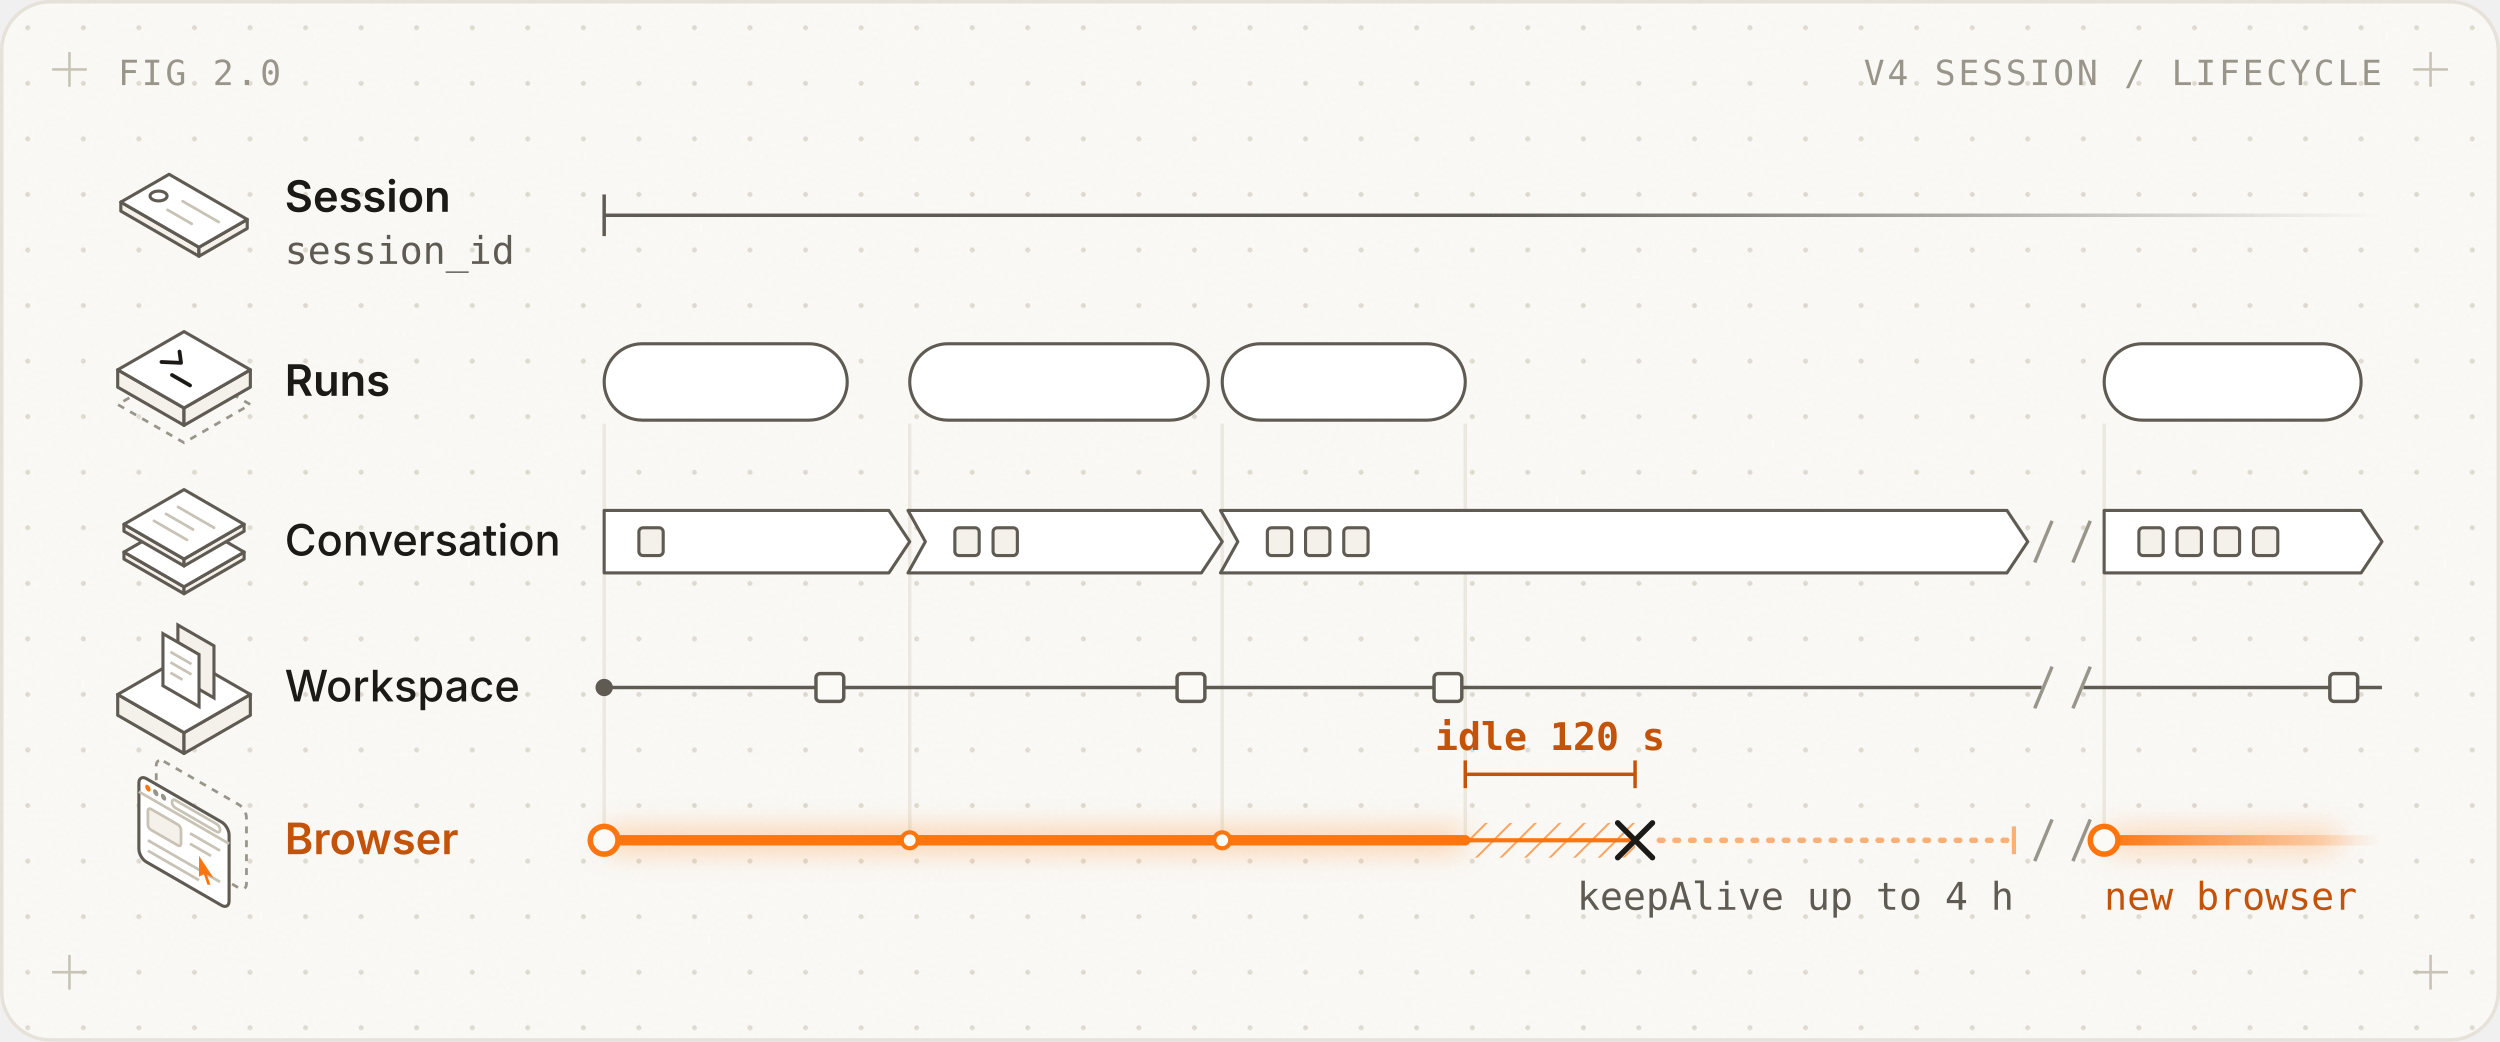
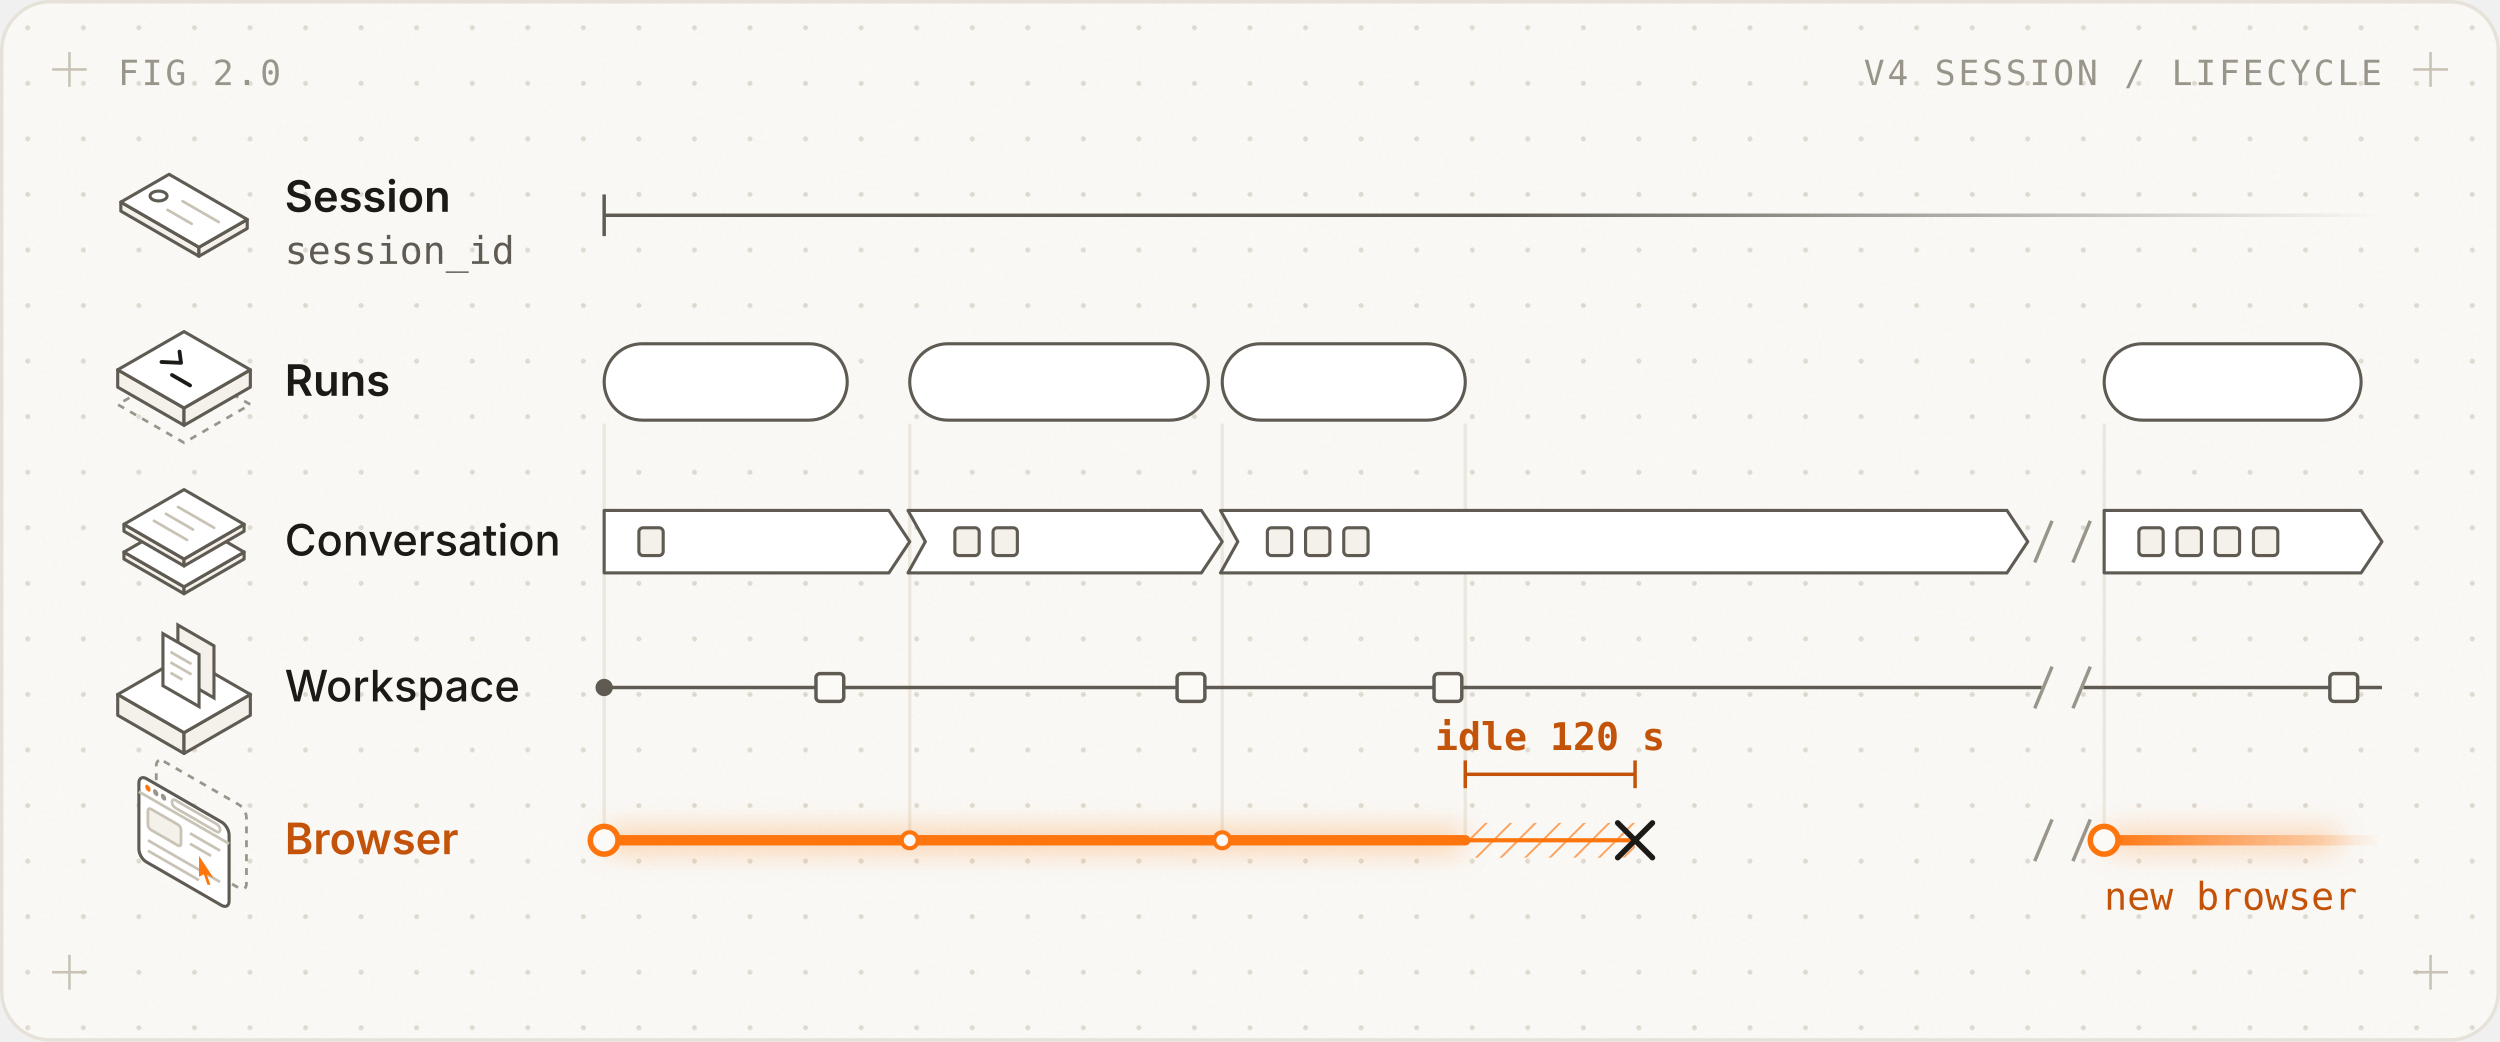
<svg xmlns="http://www.w3.org/2000/svg" viewBox="0 0 720 300" width="720" height="300" role="img" aria-labelledby="t d" fill="none">
  <style>.s{font-family:Geist, Inter, -apple-system, BlinkMacSystemFont, 'Segoe UI', Helvetica, Arial, sans-serif}.m{font-family:'Geist Mono', ui-monospace, SFMono-Regular, Menlo, monospace}text{font-kerning:normal}@keyframes cur{0%,100%{transform:translate(0,0)}35%{transform:translate(-6px,-4px)}70%{transform:translate(-11px,1px)}}@media (prefers-reduced-motion:no-preference){.cur{animation:cur 6s ease-in-out infinite}}@keyframes r1{0%,0.00%{fill-opacity:0;stroke-opacity:0}0.40%,10.64%{fill-opacity:1;stroke-opacity:1}10.94%,100%{fill-opacity:0;stroke-opacity:0}}@media (prefers-reduced-motion:no-preference){.r1{animation:r1 12s linear infinite}}@keyframes r2{0%,13.45%{fill-opacity:0;stroke-opacity:0}13.75%,26.89%{fill-opacity:1;stroke-opacity:1}27.19%,100%{fill-opacity:0;stroke-opacity:0}}@media (prefers-reduced-motion:no-preference){.r2{animation:r2 12s linear infinite}}@keyframes r3{0%,27.51%{fill-opacity:0;stroke-opacity:0}27.81%,38.45%{fill-opacity:1;stroke-opacity:1}38.75%,100%{fill-opacity:0;stroke-opacity:0}}@media (prefers-reduced-motion:no-preference){.r3{animation:r3 12s linear infinite}}@keyframes r5{0%,67.20%{fill-opacity:0;stroke-opacity:0}67.50%,78.76%{fill-opacity:1;stroke-opacity:1}79.06%,100%{fill-opacity:0;stroke-opacity:0}}@media (prefers-reduced-motion:no-preference){.r5{animation:r5 12s linear infinite}}@keyframes w1{0%,9.70%{fill-opacity:0;stroke-opacity:0}10.00%,80.00%{fill-opacity:1;stroke-opacity:1}86.00%,100%{fill-opacity:0;stroke-opacity:0}}@media (prefers-reduced-motion:no-preference){.w1{animation:w1 12s linear infinite}}@keyframes w2{0%,25.95%{fill-opacity:0;stroke-opacity:0}26.25%,80.00%{fill-opacity:1;stroke-opacity:1}86.00%,100%{fill-opacity:0;stroke-opacity:0}}@media (prefers-reduced-motion:no-preference){.w2{animation:w2 12s linear infinite}}@keyframes w3{0%,37.51%{fill-opacity:0;stroke-opacity:0}37.81%,80.00%{fill-opacity:1;stroke-opacity:1}86.00%,100%{fill-opacity:0;stroke-opacity:0}}@media (prefers-reduced-motion:no-preference){.w3{animation:w3 12s linear infinite}}@keyframes w5{0%,77.83%{fill-opacity:0;stroke-opacity:0}78.12%,80.00%{fill-opacity:1;stroke-opacity:1}86.00%,100%{fill-opacity:0;stroke-opacity:0}}@media (prefers-reduced-motion:no-preference){.w5{animation:w5 12s linear infinite}}@keyframes idl{0%,38.45%{fill-opacity:0;stroke-opacity:0}38.75%,46.09%{fill-opacity:.22;stroke-opacity:1}46.39%,100%{fill-opacity:0;stroke-opacity:0}}@media (prefers-reduced-motion:no-preference){.idl{animation:idl 12s linear infinite}}@keyframes ph{0%{transform:translateX(0)}80%,100%{transform:translateX(512px)}}@keyframes phl{0%,1%{stroke-opacity:0}4%,80%{stroke-opacity:1}86%,100%{stroke-opacity:0}}@keyframes phd{0%,46.39%{fill-opacity:1;stroke-opacity:1}46.79%,67.10%{fill-opacity:0;stroke-opacity:0}67.50%,80%{fill-opacity:1;stroke-opacity:1}86%,100%{fill-opacity:0;stroke-opacity:0}}@media (prefers-reduced-motion:no-preference){.ph{animation:ph 12s linear infinite}.phl{animation:phl 12s linear infinite}.phd{animation:phd 12s linear infinite}}</style>
  <defs>
    <pattern id="dots" width="16" height="16" patternUnits="userSpaceOnUse">
      <circle cx="8" cy="8" r="0.7" fill="#DDD8CD" />
    </pattern>
    <filter id="grain" x="0" y="0" width="100%" height="100%">
      <feTurbulence type="fractalNoise" baseFrequency="0.9" numOctaves="2" seed="7" stitchTiles="stitch" />
      <feColorMatrix values="0 0 0 0 0.5  0 0 0 0 0.5  0 0 0 0 0.5  0 0 0 0.05 0" />
    </filter>
    <clipPath id="card">
      <rect x="0.5" y="0.5" width="719" height="299" rx="14" />
    </clipPath>
    <marker id="ah3" viewBox="0 0 10 10" refX="8.5" refY="5" markerWidth="7" markerHeight="7" orient="auto">
      <path d="M1 1.5 L9 5 L1 8.5" stroke="#9A958A" stroke-width="1.3" fill="none" stroke-linecap="round" stroke-linejoin="round" />
    </marker>
    <pattern id="hatch" width="5" height="5" patternUnits="userSpaceOnUse" patternTransform="rotate(45)">
      <line x1="0" y1="0" x2="0" y2="5" stroke="#FE750E" stroke-width="1.2" stroke-opacity=".6" />
    </pattern>
    <linearGradient id="fade" x1="0" x2="1">
      <stop offset="0" stop-color="#FE750E" />
      <stop offset="1" stop-color="#FE750E" stop-opacity="0" />
    </linearGradient>
    <linearGradient id="fadeI" x1="0" x2="1">
      <stop offset="0" stop-color="#5F5B53" />
      <stop offset="1" stop-color="#5F5B53" stop-opacity="0" />
    </linearGradient>
    <filter id="glow" filterUnits="userSpaceOnUse" x="0" y="0" width="720" height="300">
      <feGaussianBlur stdDeviation="4" />
    </filter>
  </defs>
  <rect x="0.5" y="0.5" width="719" height="299" rx="14" fill="#FBFAF7" />
  <g clip-path="url(#card)">
    <rect width="720" height="300" fill="url(#dots)" />
    <rect width="720" height="300" filter="url(#grain)" />
  </g>
  <rect x="0.5" y="0.5" width="719" height="299" rx="14" fill="none" stroke="#E6E2D9" />
  <path d="M15 20h10M20 15v10" stroke="#C9C3B6" stroke-width="0.75" />
  <path d="M695 20h10M700 15v10" stroke="#C9C3B6" stroke-width="0.75" />
  <path d="M15 280h10M20 275v10" stroke="#C9C3B6" stroke-width="0.75" />
  <path d="M695 280h10M700 275v10" stroke="#C9C3B6" stroke-width="0.75" />
  <text x="34.0" y="24.5" font-size="10" fill="#9A958A" letter-spacing="0.08em" class="m">FIG 2.0</text>
  <text x="686.0" y="24.5" font-size="10" fill="#9A958A" text-anchor="end" letter-spacing="0.08em" class="m">V4 SESSION / LIFECYCLE</text>
  <polygon points="34.8,58.2 57.3,71.2 57.3,73.8 34.8,60.8" fill="#F4F1EA" stroke="#5F5B53" stroke-width="0.9" stroke-linejoin="round" />
  <polygon points="71.2,63.2 57.3,71.2 57.3,73.8 71.2,65.8" fill="#F4F1EA" stroke="#5F5B53" stroke-width="0.9" stroke-linejoin="round" />
  <polygon points="48.7,50.2 71.2,63.2 57.3,71.2 34.8,58.2" fill="#FFFFFF" stroke="#5F5B53" stroke-width="0.9" stroke-linejoin="round" />
  <g transform="matrix(0.866,0.5,-0.866,0.5,48.7,50.2)">
    <circle cx="4.5" cy="8" r="2" stroke="#5F5B53" stroke-width="0.9" vector-effect="non-scaling-stroke" />
    <path d="M10 5.5h12M10 10.5h8" stroke="#C9C3B6" stroke-width="0.8" stroke-linecap="round" vector-effect="non-scaling-stroke" />
  </g>
  <text x="82.0" y="61.0" font-size="12.5" fill="#1B1A17" font-weight="600" class="s">Session</text>
  <text x="82.0" y="76.0" font-size="11" fill="#5F5B53" class="m">session_id</text>
  <polygon points="53.0,105.5 72.1,116.5 53.0,127.5 33.9,116.5" stroke="#9A958A" stroke-width="0.8" stroke-dasharray="2 2" />
  <polygon points="33.9,106.5 53.0,117.5 53.0,122.5 33.9,111.5" fill="#F4F1EA" stroke="#5F5B53" stroke-width="0.9" stroke-linejoin="round" />
  <polygon points="72.1,106.5 53.0,117.5 53.0,122.5 72.1,111.5" fill="#F4F1EA" stroke="#5F5B53" stroke-width="0.9" stroke-linejoin="round" />
  <polygon points="53.0,95.5 72.1,106.5 53.0,117.5 33.9,106.5" fill="#FFFFFF" stroke="#5F5B53" stroke-width="0.9" stroke-linejoin="round" />
  <g transform="matrix(0.866,0.5,-0.866,0.5,53.0,95.5)">
    <path d="M5 6.5l3.5 3l-3.5 3M10.5 14.5h6" stroke="#1B1A17" stroke-width="1.1" stroke-linecap="round" stroke-linejoin="round" vector-effect="non-scaling-stroke" />
  </g>
  <polygon points="35.7,159.0 53.0,169.0 53.0,171.0 35.7,161.0" fill="#F4F1EA" stroke="#5F5B53" stroke-width="0.9" stroke-linejoin="round" />
  <polygon points="70.3,159.0 53.0,169.0 53.0,171.0 70.3,161.0" fill="#F4F1EA" stroke="#5F5B53" stroke-width="0.9" stroke-linejoin="round" />
  <polygon points="53.0,149.0 70.3,159.0 53.0,169.0 35.7,159.0" fill="#FFFFFF" stroke="#5F5B53" stroke-width="0.9" stroke-linejoin="round" />
  <polygon points="35.7,151.0 53.0,161.0 53.0,163.0 35.7,153.0" fill="#F4F1EA" stroke="#5F5B53" stroke-width="0.9" stroke-linejoin="round" />
  <polygon points="70.3,151.0 53.0,161.0 53.0,163.0 70.3,153.0" fill="#F4F1EA" stroke="#5F5B53" stroke-width="0.9" stroke-linejoin="round" />
  <polygon points="53.0,141.0 70.3,151.0 53.0,161.0 35.7,151.0" fill="#FFFFFF" stroke="#5F5B53" stroke-width="0.9" stroke-linejoin="round" />
  <g transform="matrix(0.866,0.5,-0.866,0.5,53.0,141.0)">
    <path d="M4 6h12M4 10h9M4 14h11" stroke="#C9C3B6" stroke-width="0.8" stroke-linecap="round" vector-effect="non-scaling-stroke" />
  </g>
  <polygon points="33.9,200.0 53.0,211.0 53.0,217.0 33.9,206.0" fill="#F4F1EA" stroke="#5F5B53" stroke-width="0.9" stroke-linejoin="round" />
  <polygon points="72.1,200.0 53.0,211.0 53.0,217.0 72.1,206.0" fill="#F4F1EA" stroke="#5F5B53" stroke-width="0.9" stroke-linejoin="round" />
  <polygon points="53.0,189.0 72.1,200.0 53.0,211.0 33.9,200.0" fill="#FFFFFF" stroke="#5F5B53" stroke-width="0.9" stroke-linejoin="round" />
  <g transform="matrix(0.866,0.5,0,1,46.9,198.5)">
    <rect x="5" y="-21" width="12" height="15" fill="#F4F1EA" stroke="#5F5B53" stroke-width="0.9" vector-effect="non-scaling-stroke" />
  </g>
  <g transform="matrix(0.866,0.5,0,1,42.6,201.0)">
    <rect x="5" y="-21" width="12" height="15" fill="#FFFFFF" stroke="#5F5B53" stroke-width="0.9" vector-effect="non-scaling-stroke" />
    <path d="M7.5 -17h7M7.5 -14h7M7.5 -11h4" stroke="#C9C3B6" stroke-width="0.8" vector-effect="non-scaling-stroke" />
  </g>
  <g transform="matrix(0.866,0.5,0,1,45.0,242.0)">
    <rect x="0" y="-24" width="30" height="24" rx="2.5" stroke="#9A958A" stroke-width="0.8" stroke-dasharray="2 2" vector-effect="non-scaling-stroke" />
  </g>
  <g transform="matrix(0.866,0.5,0,1,40.0,247.0)">
    <rect x="0" y="-24" width="30" height="24" rx="2.5" fill="#FFFFFF" stroke="#5F5B53" stroke-width="0.9" vector-effect="non-scaling-stroke" />
    <path d="M0 -19H30" stroke="#C9C3B6" stroke-width="0.8" vector-effect="non-scaling-stroke" />
    <circle cx="3" cy="-21.5" r="0.9" fill="#FE750E" />
    <circle cx="5.6" cy="-21.5" r="0.9" fill="#9A958A" />
    <circle cx="8.2" cy="-21.5" r="0.9" fill="#9A958A" />
    <rect x="11" y="-22.6" width="16" height="2.2" rx="1.1" stroke="#C9C3B6" stroke-width="0.8" vector-effect="non-scaling-stroke" />
    <rect x="3" y="-16" width="11" height="6" rx="1" fill="#F4F1EA" stroke="#C9C3B6" stroke-width="0.8" vector-effect="non-scaling-stroke" />
    <path d="M17 -15.5h10M17 -12.5h7M3 -6.5h24M3 -3.5h17" stroke="#C9C3B6" stroke-width="0.8" vector-effect="non-scaling-stroke" />
    <g class="cur">
      <path d="M20 -10.5l0 6l1.6 -1.5l1.2 2.4l1 -.5l-1.2 -2.3l2.2 -.2z" fill="#FE750E" />
    </g>
  </g>
  <text x="82.0" y="114.0" font-size="12.5" fill="#1B1A17" font-weight="600" class="s">Runs</text>
  <text x="82.0" y="160.0" font-size="12.5" fill="#1B1A17" font-weight="500" class="s">Conversation</text>
  <text x="82.0" y="202.0" font-size="12.5" fill="#1B1A17" font-weight="500" class="s">Workspace</text>
  <text x="82.0" y="246.0" font-size="12.5" fill="#C4530A" font-weight="600" class="s">Browser</text>
  <line x1="174" y1="122" x2="174" y2="242" stroke="#ECE8DF" stroke-width="1" />
  <line x1="262" y1="122" x2="262" y2="242" stroke="#ECE8DF" stroke-width="1" />
  <line x1="352" y1="122" x2="352" y2="242" stroke="#ECE8DF" stroke-width="1" />
  <line x1="606" y1="122" x2="606" y2="242" stroke="#ECE8DF" stroke-width="1" />
  <line x1="422" y1="122" x2="422" y2="242" stroke="#ECE8DF" stroke-width="1" />
  <g class="ph">
    <line class="phl" x1="174" y1="94" x2="174" y2="252" stroke="#5F5B53" stroke-width="0.9" stroke-dasharray="2 3" stroke-opacity="0" />
  </g>
  <path d="M174 56v12" stroke="#5F5B53" stroke-width="1" />
  <line x1="174" y1="62" x2="430" y2="62" stroke="#5F5B53" stroke-width="1" />
  <rect x="430" y="61.5" width="256" height="1" fill="url(#fadeI)" />
  <rect x="174" y="99" width="70" height="22" rx="11" fill="#FFFFFF" stroke="#5F5B53" stroke-width="0.9" />
  <rect class="r1" x="174" y="99" width="70" height="22" rx="11" fill="#FFE6D2" stroke="#FE750E" stroke-width="1.2" fill-opacity="0" stroke-opacity="0" />
  <rect x="262" y="99" width="86" height="22" rx="11" fill="#FFFFFF" stroke="#5F5B53" stroke-width="0.9" />
  <rect class="r2" x="262" y="99" width="86" height="22" rx="11" fill="#FFE6D2" stroke="#FE750E" stroke-width="1.2" fill-opacity="0" stroke-opacity="0" />
  <rect x="352" y="99" width="70" height="22" rx="11" fill="#FFFFFF" stroke="#5F5B53" stroke-width="0.9" />
  <rect class="r3" x="352" y="99" width="70" height="22" rx="11" fill="#FFE6D2" stroke="#FE750E" stroke-width="1.2" fill-opacity="0" stroke-opacity="0" />
  <rect x="606" y="99" width="74" height="22" rx="11" fill="#FFFFFF" stroke="#5F5B53" stroke-width="0.9" />
  <rect class="r5" x="606" y="99" width="74" height="22" rx="11" fill="#FFE6D2" stroke="#FE750E" stroke-width="1.2" fill-opacity="0" stroke-opacity="0" />
  <path d="M174 147.0H256L262 156L256 165.0H174Z" fill="#FFFFFF" stroke="#5F5B53" stroke-width="0.9" stroke-linejoin="round" />
  <path class="r1" d="M174 147.0H256L262 156L256 165.0H174Z" fill="#FFE6D2" stroke="#FE750E" stroke-width="1.2" stroke-linejoin="round" fill-opacity="0" stroke-opacity="0" />
  <rect x="184.0" y="152.0" width="7" height="8" rx="1.2" fill="#F4F1EA" stroke="#5F5B53" stroke-width="0.9" />
  <path d="M261.5 147.0H346L352 156L346 165.0H261.5L266.5 156Z" fill="#FFFFFF" stroke="#5F5B53" stroke-width="0.9" stroke-linejoin="round" />
  <path class="r2" d="M261.5 147.0H346L352 156L346 165.0H261.5L266.5 156Z" fill="#FFE6D2" stroke="#FE750E" stroke-width="1.2" stroke-linejoin="round" fill-opacity="0" stroke-opacity="0" />
  <rect x="275.0" y="152.0" width="7" height="8" rx="1.2" fill="#F4F1EA" stroke="#5F5B53" stroke-width="0.9" />
  <rect x="286.0" y="152.0" width="7" height="8" rx="1.2" fill="#F4F1EA" stroke="#5F5B53" stroke-width="0.9" />
  <path d="M351.5 147.0H578L584 156L578 165.0H351.5L356.5 156Z" fill="#FFFFFF" stroke="#5F5B53" stroke-width="0.9" stroke-linejoin="round" />
  <path class="r3" d="M351.5 147.0H578L584 156L578 165.0H351.5L356.5 156Z" fill="#FFE6D2" stroke="#FE750E" stroke-width="1.2" stroke-linejoin="round" fill-opacity="0" stroke-opacity="0" />
  <rect x="365.0" y="152.0" width="7" height="8" rx="1.2" fill="#F4F1EA" stroke="#5F5B53" stroke-width="0.9" />
  <rect x="376.0" y="152.0" width="7" height="8" rx="1.2" fill="#F4F1EA" stroke="#5F5B53" stroke-width="0.9" />
  <rect x="387.0" y="152.0" width="7" height="8" rx="1.2" fill="#F4F1EA" stroke="#5F5B53" stroke-width="0.9" />
  <path d="M606 147.0H680L686 156L680 165.0H606Z" fill="#FFFFFF" stroke="#5F5B53" stroke-width="0.9" stroke-linejoin="round" />
  <path class="r5" d="M606 147.0H680L686 156L680 165.0H606Z" fill="#FFE6D2" stroke="#FE750E" stroke-width="1.2" stroke-linejoin="round" fill-opacity="0" stroke-opacity="0" />
  <rect x="616.0" y="152.0" width="7" height="8" rx="1.2" fill="#F4F1EA" stroke="#5F5B53" stroke-width="0.9" />
  <rect x="627.0" y="152.0" width="7" height="8" rx="1.2" fill="#F4F1EA" stroke="#5F5B53" stroke-width="0.9" />
  <rect x="638.0" y="152.0" width="7" height="8" rx="1.2" fill="#F4F1EA" stroke="#5F5B53" stroke-width="0.9" />
  <rect x="649.0" y="152.0" width="7" height="8" rx="1.2" fill="#F4F1EA" stroke="#5F5B53" stroke-width="0.9" />
  <line x1="174" y1="198" x2="588" y2="198" stroke="#5F5B53" stroke-width="1" />
  <line x1="600" y1="198" x2="686" y2="198" stroke="#5F5B53" stroke-width="1" />
  <circle cx="174" cy="198" r="2.5" fill="#5F5B53" />
  <rect x="235" y="194" width="8" height="8" rx="1.2" fill="#FBFAF7" stroke="#5F5B53" stroke-width="1" />
  <rect class="w1" x="235" y="194" width="8" height="8" rx="1.2" fill="#FFE6D2" stroke="#FE750E" stroke-width="1.2" fill-opacity="0" stroke-opacity="0" />
  <rect x="339" y="194" width="8" height="8" rx="1.2" fill="#FBFAF7" stroke="#5F5B53" stroke-width="1" />
  <rect class="w2" x="339" y="194" width="8" height="8" rx="1.2" fill="#FFE6D2" stroke="#FE750E" stroke-width="1.2" fill-opacity="0" stroke-opacity="0" />
  <rect x="413" y="194" width="8" height="8" rx="1.2" fill="#FBFAF7" stroke="#5F5B53" stroke-width="1" />
  <rect class="w3" x="413" y="194" width="8" height="8" rx="1.2" fill="#FFE6D2" stroke="#FE750E" stroke-width="1.2" fill-opacity="0" stroke-opacity="0" />
  <rect x="671" y="194" width="8" height="8" rx="1.2" fill="#FBFAF7" stroke="#5F5B53" stroke-width="1" />
  <rect class="w5" x="671" y="194" width="8" height="8" rx="1.2" fill="#FFE6D2" stroke="#FE750E" stroke-width="1.2" fill-opacity="0" stroke-opacity="0" />
  <rect x="174" y="239" width="248" height="6" rx="3" fill="#FE750E" fill-opacity="0.35" filter="url(#glow)" />
  <line x1="174" y1="242" x2="422" y2="242" stroke="#FE750E" stroke-width="3" stroke-linecap="round" />
  <circle cx="174" cy="242" r="4" fill="#FBFAF7" stroke="#FE750E" stroke-width="1.6" />
  <circle cx="262" cy="242" r="2.3" fill="#FBFAF7" stroke="#FE750E" stroke-width="1.2" />
  <circle cx="352" cy="242" r="2.3" fill="#FBFAF7" stroke="#FE750E" stroke-width="1.2" />
  <rect x="422" y="237" width="48.9" height="10" fill="url(#hatch)" />
  <rect class="idl" x="422" y="237" width="48.9" height="10" fill="#FE750E" fill-opacity="0" />
  <line x1="422" y1="242" x2="470.9" y2="242" stroke="#FE750E" stroke-width="1.2" />
-   <line x1="477.9" y1="242" x2="580.0" y2="242" stroke="#FE750E" stroke-opacity=".55" stroke-width="1.6" stroke-dasharray="1 3.5" stroke-linecap="round" />
-   <path d="M580.0 238v8" stroke="#FE750E" stroke-opacity=".55" stroke-width="1.2" />
-   <text x="580.0" y="262.0" font-size="11" fill="#5F5B53" text-anchor="end" class="m">keepAlive up to 4 h</text>
  <path d="M465.9 237l10 10M475.9 237l-10 10" stroke="#1B1A17" stroke-width="1.6" stroke-linecap="round" />
  <path d="M422 219v8M470.9 219v8M422 223H470.9" stroke="#C4530A" stroke-width="1" />
  <text x="446.4" y="216.0" font-size="11" fill="#C4530A" font-weight="600" text-anchor="middle" class="m">idle 120 s</text>
  <rect x="606" y="239" width="68" height="6" rx="3" fill="#FE750E" fill-opacity="0.3" filter="url(#glow)" />
  <rect x="606" y="240.5" width="80" height="3" rx="1.5" fill="url(#fade)" />
  <circle cx="606" cy="242" r="4" fill="#FBFAF7" stroke="#FE750E" stroke-width="1.6" />
  <text x="606.0" y="262.0" font-size="11" fill="#C4530A" class="m">new browser</text>
  <path d="M586 162l5 -12M597 162l5 -12" stroke="#9A958A" stroke-width="1" />
  <path d="M586 204l5 -12M597 204l5 -12" stroke="#9A958A" stroke-width="1" />
  <path d="M586 248l5 -12M597 248l5 -12" stroke="#9A958A" stroke-width="1" />
  <g class="ph">
    <circle class="phd" cx="174" cy="242" r="4.5" fill="#FE750E" fill-opacity="0" stroke="#FBFAF7" stroke-width="1.5" stroke-opacity="0" />
  </g>
</svg>
